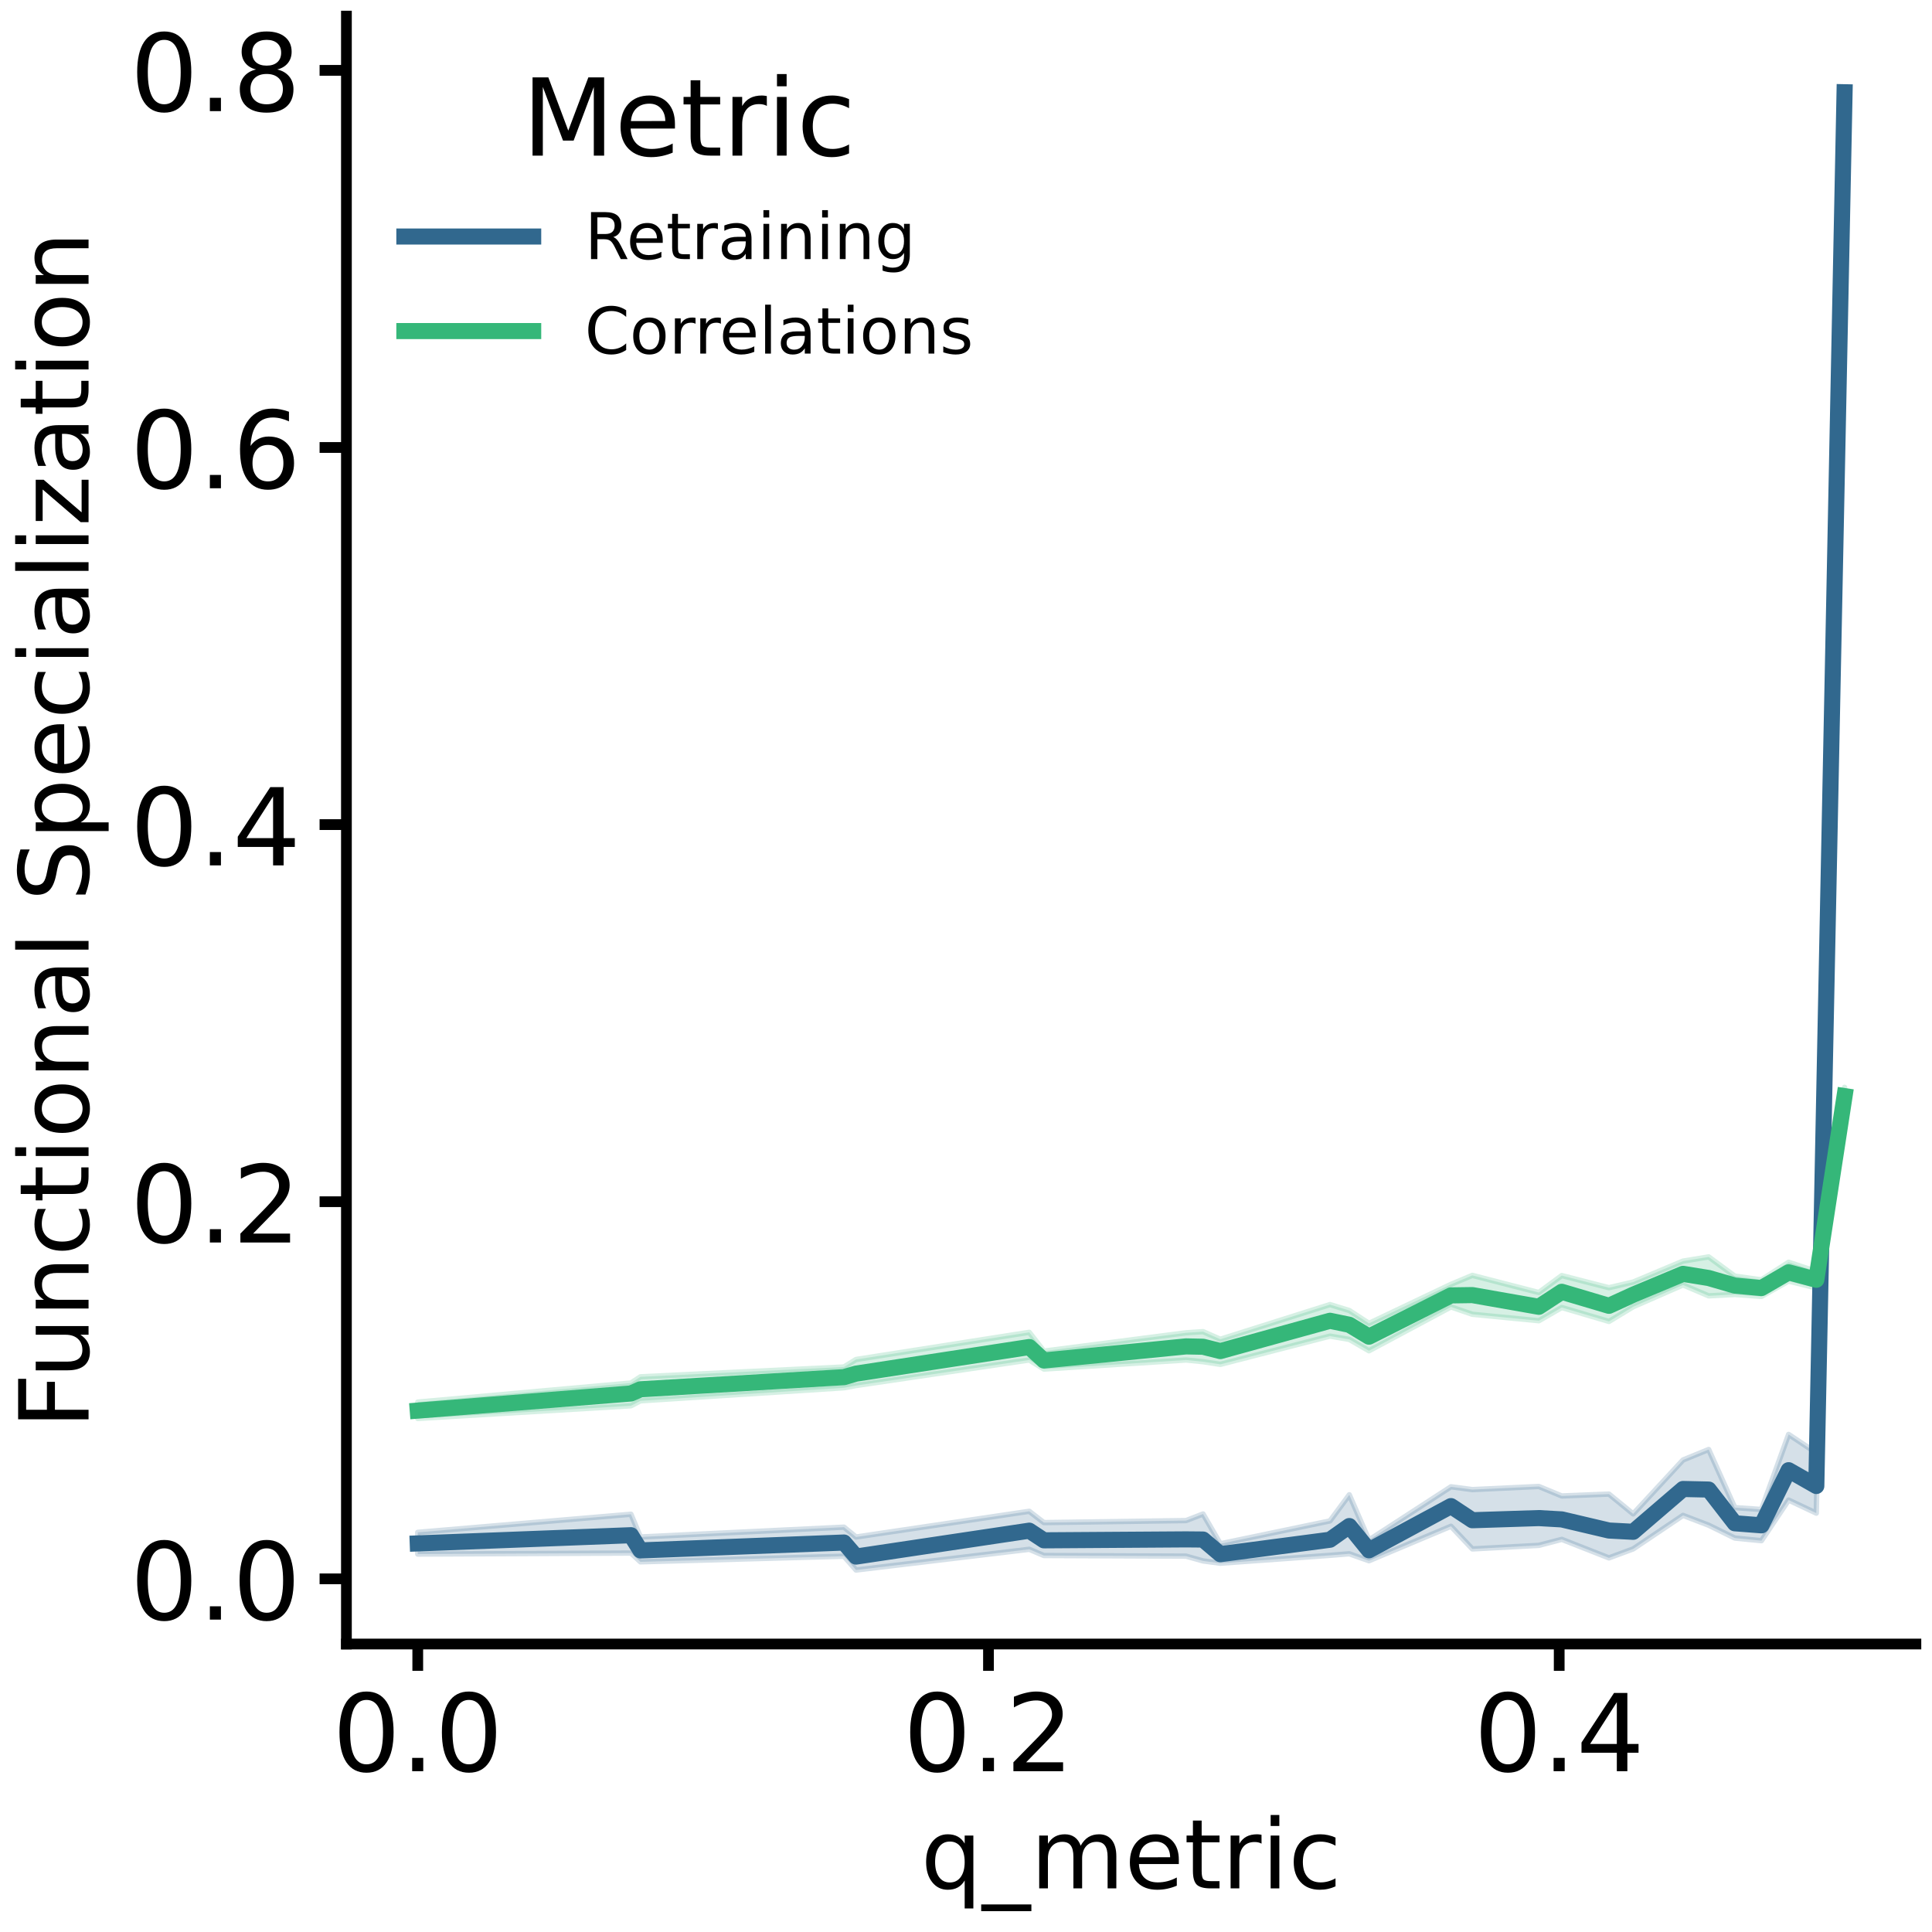
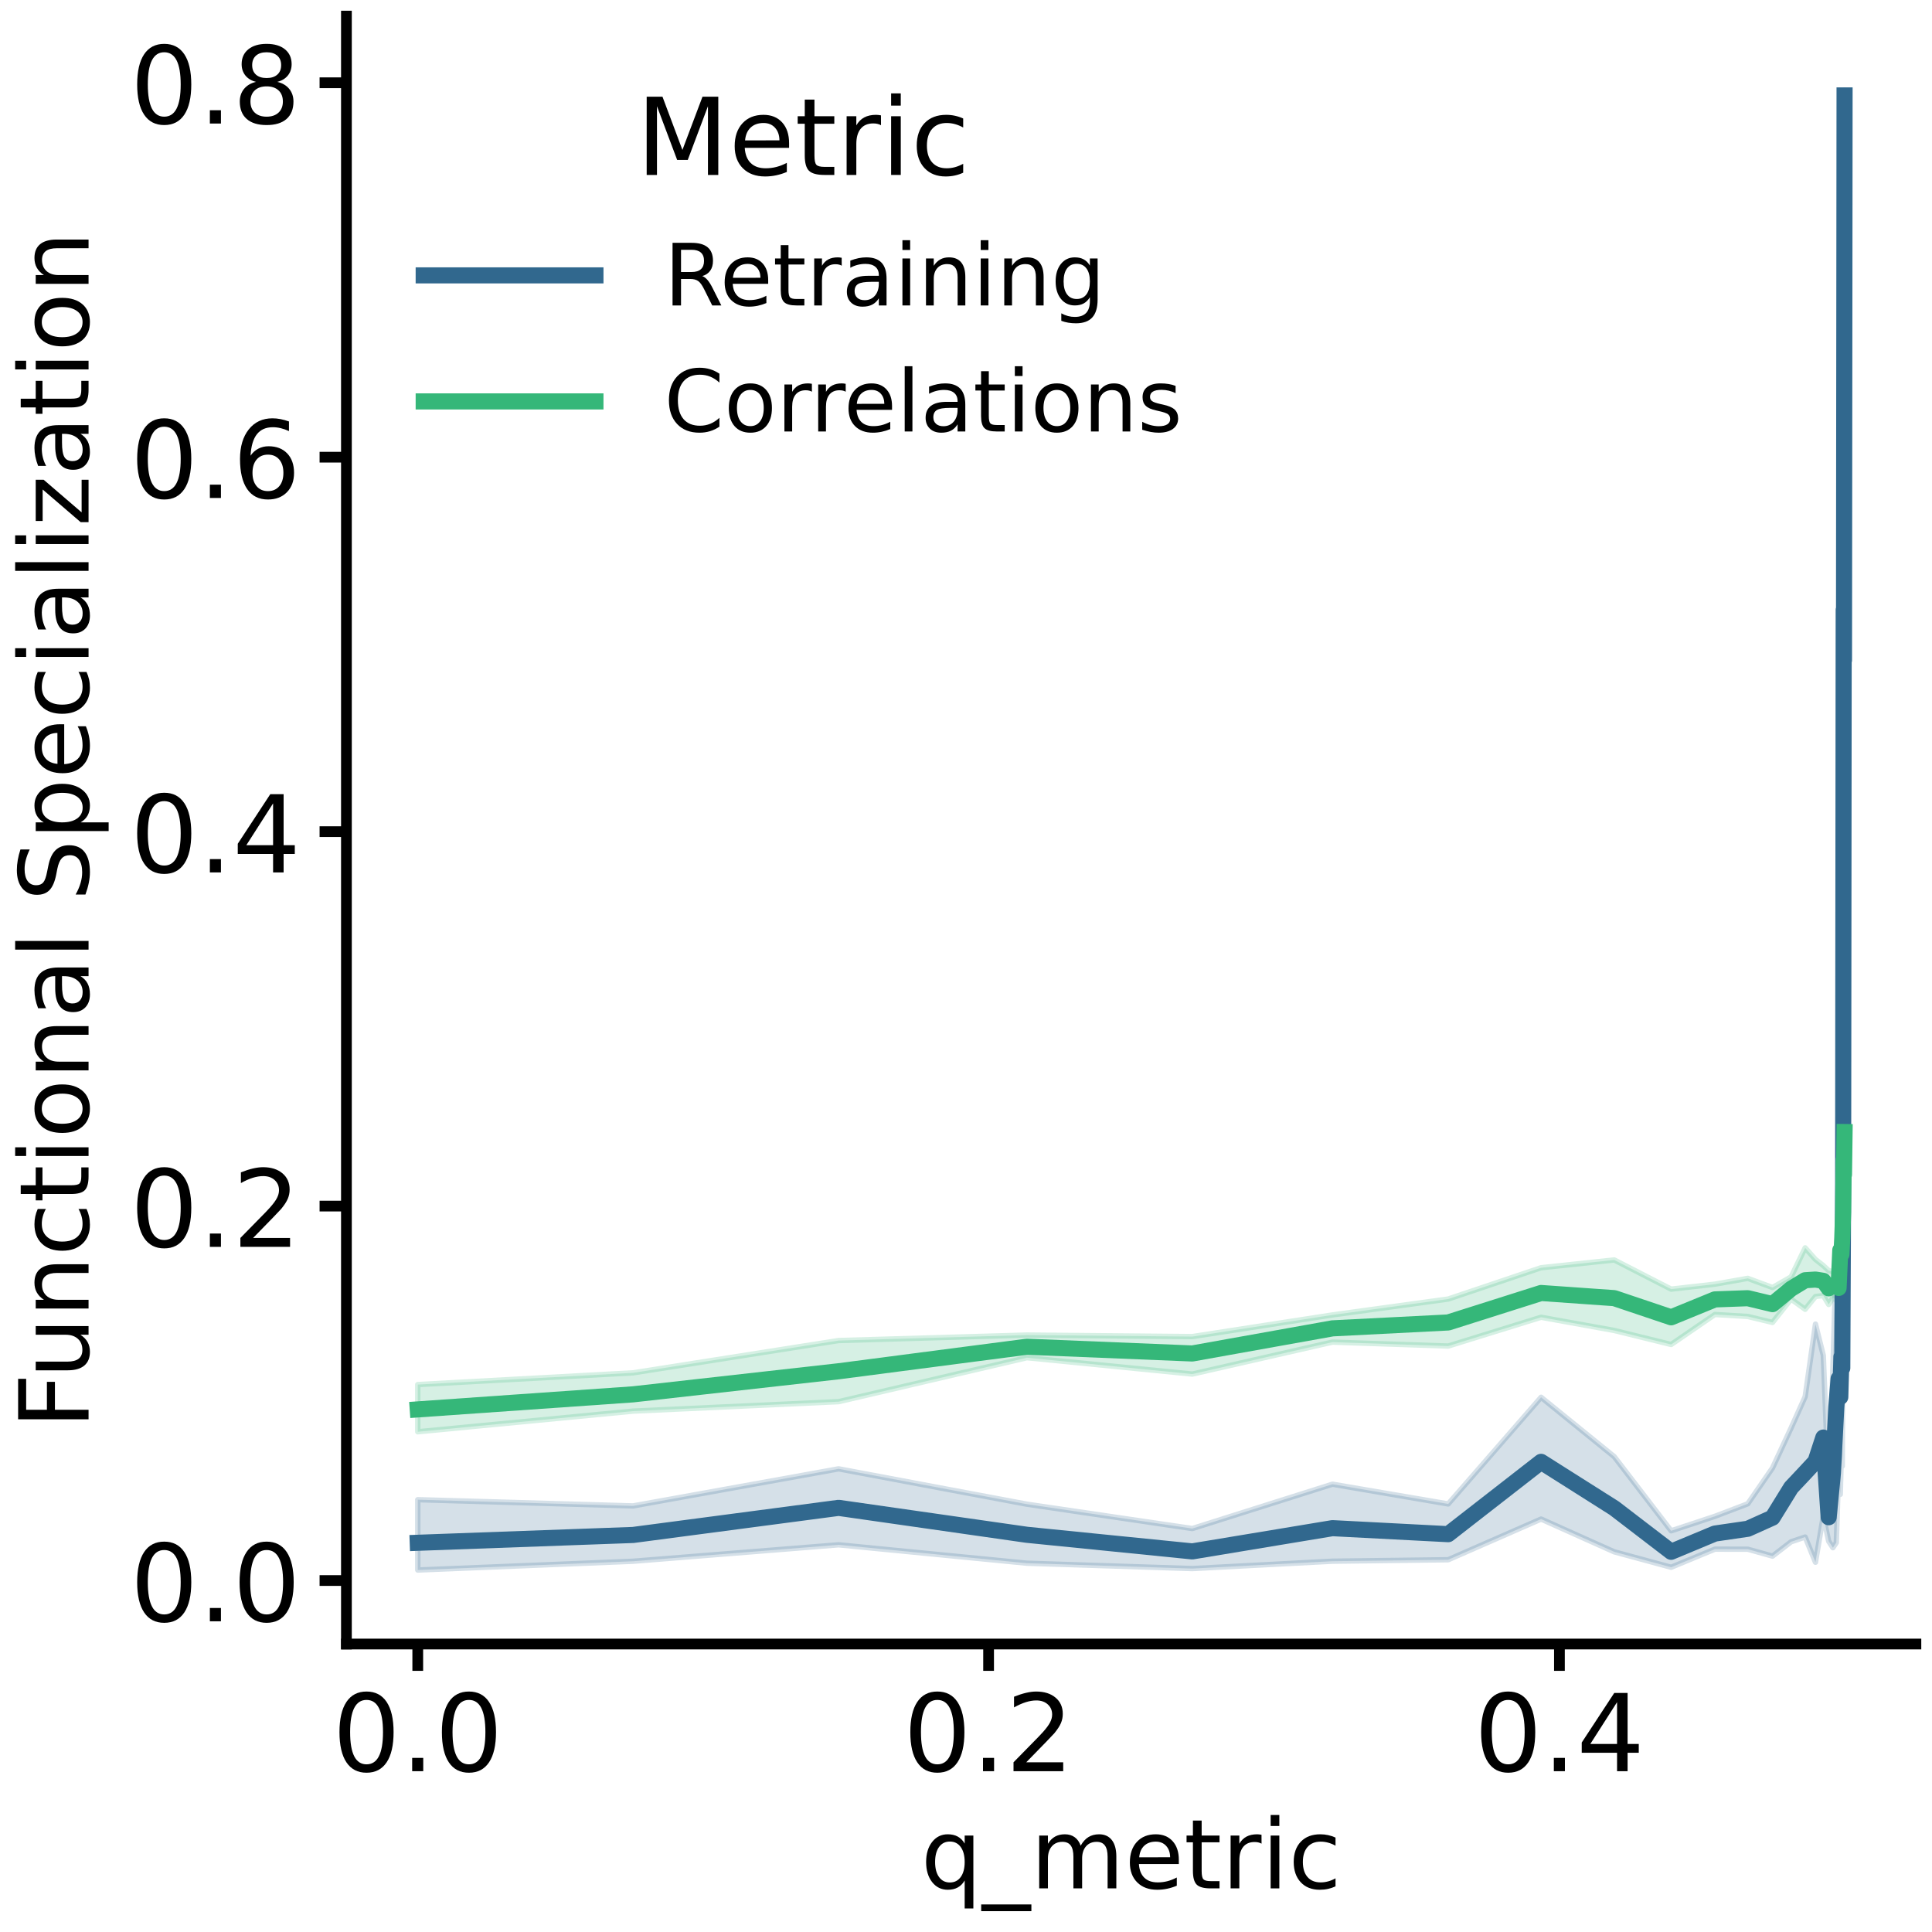
<svg xmlns="http://www.w3.org/2000/svg" xmlns:xlink="http://www.w3.org/1999/xlink" width="360pt" height="360pt" viewBox="0 0 360 360" version="1.1">
  <defs>
    <style type="text/css">*{stroke-linejoin: round; stroke-linecap: butt}</style>
  </defs>
  <g id="figure_1">
    <g id="patch_1">
      <path d="M 0 360  L 360 360  L 360 0  L 0 0  z " style="fill: #ffffff" />
    </g>
    <g id="axes_1">
      <g id="patch_2">
        <path d="M 64.55 306.34  L 357 306.34  L 357 3  L 64.55 3  z " style="fill: #ffffff" />
      </g>
      <g id="PolyCollection_1">
        <defs>
-           <path id="me337a969f6" d="M 77.843 -74.469  L 77.843 -70.418  L 117.57 -70.611  L 119.337 -68.975  L 157.257 -70.021  L 159.514 -67.448  L 191.785 -71.312  L 194.517 -70.15  L 221.001 -70.036  L 224.171 -69.142  L 227.391 -68.717  L 247.822 -70.184  L 251.424 -70.475  L 255.086 -69.179  L 270.365 -75.602  L 274.351 -71.382  L 286.736 -72.042  L 291.013 -73.161  L 299.803 -69.71  L 304.319 -71.382  L 313.609 -77.629  L 318.386 -75.8  L 323.256 -73.406  L 328.219 -72.917  L 333.281 -80.483  L 338.442 -78.048  L 343.707 -342.399  L 343.707 -343.212  L 343.707 -343.212  L 338.442 -89.279  L 333.281 -92.717  L 328.219 -78.731  L 323.256 -79.08  L 318.386 -89.906  L 313.609 -87.956  L 304.319 -77.908  L 299.803 -81.601  L 291.013 -81.249  L 286.736 -83.019  L 274.351 -82.436  L 270.365 -82.959  L 255.086 -73.041  L 251.424 -81.472  L 247.822 -76.6  L 227.391 -72.341  L 224.171 -77.89  L 221.001 -76.664  L 194.517 -76.287  L 191.785 -78.392  L 159.514 -73.602  L 157.257 -75.437  L 119.337 -73.607  L 117.57 -77.843  L 77.843 -74.469  z " style="stroke: #31688e; stroke-opacity: 0.2" />
+           <path id="m601f3a37ee" d="M 77.843 -80.554  L 77.843 -67.448  L 117.965 -69.083  L 156.267 -72.147  L 191.347 -68.719  L 222.165 -67.719  L 248.285 -69.092  L 269.851 -69.365  L 287.16 -76.945  L 300.789 -70.839  L 311.394 -67.963  L 319.546 -71.337  L 325.676 -71.326  L 330.283 -70.04  L 333.741 -72.709  L 336.365 -73.597  L 338.286 -68.897  L 339.748 -77.514  L 340.746 -72.815  L 341.535 -71.606  L 342.169 -72.551  L 342.592 -85.629  L 342.91 -81.545  L 343.122 -89.378  L 343.282 -86.81  L 343.441 -121.398  L 343.547 -231.105  L 343.6 -221.753  L 343.707 -341.254  L 343.707 -343.212  L 343.707 -343.212  L 343.6 -252.211  L 343.547 -261.76  L 343.441 -158.87  L 343.282 -124.916  L 343.122 -129.081  L 342.91 -121.964  L 342.592 -122.952  L 342.169 -126.714  L 341.535 -105.07  L 340.746 -82.331  L 339.748 -107.434  L 338.286 -113.271  L 336.365 -99.75  L 333.741 -93.911  L 330.283 -86.473  L 325.676 -79.794  L 319.546 -77.455  L 311.394 -74.756  L 300.789 -88.575  L 287.16 -99.636  L 269.851 -79.762  L 248.285 -83.442  L 222.165 -75.178  L 191.347 -79.718  L 156.267 -86.303  L 117.965 -79.395  L 77.843 -80.554  z " style="stroke: #31688e; stroke-opacity: 0.2" />
        </defs>
-         <g clip-path="url(#pd1ee812da4)">
-           <use xlink:href="#me337a969f6" x="0" y="360" style="fill: #31688e; fill-opacity: 0.2; stroke: #31688e; stroke-opacity: 0.2" />
+         <g clip-path="url(#pce402146ae)">
+           <use xlink:href="#m601f3a37ee" x="0" y="360" style="fill: #31688e; fill-opacity: 0.2; stroke: #31688e; stroke-opacity: 0.2" />
        </g>
      </g>
      <g id="PolyCollection_2">
        <defs>
-           <path id="m2a2a466e26" d="M 77.843 -98.74  L 77.843 -95.688  L 117.57 -98.054  L 119.337 -98.975  L 157.257 -101.41  L 159.514 -101.825  L 191.785 -106.588  L 194.517 -104.895  L 221.001 -106.582  L 224.171 -106.265  L 227.391 -105.771  L 247.822 -111.034  L 251.424 -110.42  L 255.086 -108.303  L 270.365 -116.472  L 274.351 -115.103  L 286.736 -113.899  L 291.013 -116.362  L 299.803 -113.77  L 304.319 -116.502  L 313.609 -120.57  L 318.386 -118.537  L 323.256 -118.794  L 328.219 -118.431  L 333.281 -121.297  L 338.442 -120.003  L 343.707 -154.28  L 343.707 -157.393  L 343.707 -157.393  L 338.442 -123.093  L 333.281 -124.797  L 328.219 -121.523  L 323.256 -122.215  L 318.386 -125.796  L 313.609 -125.012  L 304.319 -121.108  L 299.803 -120.055  L 291.013 -122.316  L 286.736 -119.158  L 274.351 -122.353  L 270.365 -120.677  L 255.086 -113.41  L 251.424 -115.805  L 247.822 -116.91  L 227.391 -110.45  L 224.171 -111.868  L 221.001 -111.653  L 194.517 -108.237  L 191.785 -111.741  L 159.514 -106.682  L 157.257 -105.281  L 119.337 -103.452  L 117.57 -102.296  L 77.843 -98.74  z " style="stroke: #35b779; stroke-opacity: 0.2" />
+           <path id="m8d324ec497" d="M 77.843 -102.006  L 77.843 -93.209  L 117.965 -97.06  L 156.267 -98.821  L 191.347 -107.012  L 222.165 -103.964  L 248.285 -109.916  L 269.851 -109.182  L 287.16 -114.546  L 300.789 -112.086  L 311.394 -109.474  L 319.546 -115.064  L 325.676 -114.695  L 330.283 -113.581  L 333.741 -117.93  L 336.365 -116.033  L 338.286 -118.415  L 339.748 -118.59  L 340.746 -116.93  L 341.535 -118.199  L 342.169 -117.808  L 342.592 -116.636  L 342.91 -124.437  L 343.122 -122.223  L 343.282 -125.904  L 343.441 -129.273  L 343.547 -140.076  L 343.6 -137.992  L 343.707 -145.638  L 343.707 -153.138  L 343.707 -153.138  L 343.6 -144.708  L 343.547 -147.656  L 343.441 -139.238  L 343.282 -133.793  L 343.122 -130.479  L 342.91 -129.899  L 342.592 -123.216  L 342.169 -123.344  L 341.535 -123.059  L 340.746 -123.235  L 339.748 -124.177  L 338.286 -125.32  L 336.365 -127.483  L 333.741 -122.066  L 330.283 -120.089  L 325.676 -121.798  L 319.546 -120.714  L 311.394 -119.79  L 300.789 -125.228  L 287.16 -123.775  L 269.851 -117.943  L 248.285 -114.981  L 222.165 -110.947  L 191.347 -111.234  L 156.267 -110.21  L 117.965 -104.192  L 77.843 -102.006  z " style="stroke: #35b779; stroke-opacity: 0.2" />
        </defs>
-         <g clip-path="url(#pd1ee812da4)">
-           <use xlink:href="#m2a2a466e26" x="0" y="360" style="fill: #35b779; fill-opacity: 0.2; stroke: #35b779; stroke-opacity: 0.2" />
+         <g clip-path="url(#pce402146ae)">
+           <use xlink:href="#m8d324ec497" x="0" y="360" style="fill: #35b779; fill-opacity: 0.2; stroke: #35b779; stroke-opacity: 0.2" />
        </g>
      </g>
      <g id="matplotlib.axis_1">
        <g id="xtick_1">
          <g id="line2d_1">
            <defs>
-               <path id="m4f57699efb" d="M 0 0  L 0 5  " style="stroke: #000000; stroke-width: 2" />
-             </defs>
-             <g>
-               <use xlink:href="#m4f57699efb" x="77.843" y="306.34" style="stroke: #000000; stroke-width: 2" />
+               <path id="ma1241550b5" d="M 0 0  L 0 5  " style="stroke: #000000; stroke-width: 2" />
+             </defs>
+             <g>
+               <use xlink:href="#ma1241550b5" x="77.843" y="306.34" style="stroke: #000000; stroke-width: 2" />
            </g>
          </g>
          <g id="text_1">
            <g transform="translate(61.94027 330.0366) scale(0.2 -0.2)">
              <defs>
                <path id="DejaVuSans-30" d="M 2034 4250  Q 1547 4250 1301 3770  Q 1056 3291 1056 2328  Q 1056 1369 1301 889  Q 1547 409 2034 409  Q 2525 409 2770 889  Q 3016 1369 3016 2328  Q 3016 3291 2770 3770  Q 2525 4250 2034 4250  z M 2034 4750  Q 2819 4750 3233 4129  Q 3647 3509 3647 2328  Q 3647 1150 3233 529  Q 2819 -91 2034 -91  Q 1250 -91 836 529  Q 422 1150 422 2328  Q 422 3509 836 4129  Q 1250 4750 2034 4750  z " transform="scale(0.015625)" />
                <path id="DejaVuSans-2e" d="M 684 794  L 1344 794  L 1344 0  L 684 0  L 684 794  z " transform="scale(0.015625)" />
              </defs>
              <use xlink:href="#DejaVuSans-30" />
              <use xlink:href="#DejaVuSans-2e" x="63.623" />
              <use xlink:href="#DejaVuSans-30" x="95.41" />
            </g>
          </g>
        </g>
        <g id="xtick_2">
          <g id="line2d_2">
            <g>
-               <use xlink:href="#m4f57699efb" x="184.189" y="306.34" style="stroke: #000000; stroke-width: 2" />
+               <use xlink:href="#ma1241550b5" x="184.21" y="306.34" style="stroke: #000000; stroke-width: 2" />
            </g>
          </g>
          <g id="text_2">
-             <g transform="translate(168.2856 330.0366) scale(0.2 -0.2)">
+             <g transform="translate(168.3068 330.0366) scale(0.2 -0.2)">
              <defs>
                <path id="DejaVuSans-32" d="M 1228 531  L 3431 531  L 3431 0  L 469 0  L 469 531  Q 828 903 1448 1529  Q 2069 2156 2228 2338  Q 2531 2678 2651 2914  Q 2772 3150 2772 3378  Q 2772 3750 2511 3984  Q 2250 4219 1831 4219  Q 1534 4219 1204 4116  Q 875 4013 500 3803  L 500 4441  Q 881 4594 1212 4672  Q 1544 4750 1819 4750  Q 2544 4750 2975 4387  Q 3406 4025 3406 3419  Q 3406 3131 3298 2873  Q 3191 2616 2906 2266  Q 2828 2175 2409 1742  Q 1991 1309 1228 531  z " transform="scale(0.015625)" />
              </defs>
              <use xlink:href="#DejaVuSans-30" />
              <use xlink:href="#DejaVuSans-2e" x="63.623" />
              <use xlink:href="#DejaVuSans-32" x="95.41" />
            </g>
          </g>
        </g>
        <g id="xtick_3">
          <g id="line2d_3">
            <g>
-               <use xlink:href="#m4f57699efb" x="290.534" y="306.34" style="stroke: #000000; stroke-width: 2" />
+               <use xlink:href="#ma1241550b5" x="290.577" y="306.34" style="stroke: #000000; stroke-width: 2" />
            </g>
          </g>
          <g id="text_3">
-             <g transform="translate(274.6308 330.0366) scale(0.2 -0.2)">
+             <g transform="translate(274.6734 330.0366) scale(0.2 -0.2)">
              <defs>
                <path id="DejaVuSans-34" d="M 2419 4116  L 825 1625  L 2419 1625  L 2419 4116  z M 2253 4666  L 3047 4666  L 3047 1625  L 3713 1625  L 3713 1100  L 3047 1100  L 3047 0  L 2419 0  L 2419 1100  L 313 1100  L 313 1709  L 2253 4666  z " transform="scale(0.015625)" />
              </defs>
              <use xlink:href="#DejaVuSans-30" />
              <use xlink:href="#DejaVuSans-2e" x="63.623" />
              <use xlink:href="#DejaVuSans-34" x="95.41" />
            </g>
          </g>
        </g>
        <g id="text_4">
          <g transform="translate(171.58 351.8732) scale(0.18 -0.18)">
            <defs>
              <path id="DejaVuSans-71" d="M 947 1747  Q 947 1113 1208 752  Q 1469 391 1925 391  Q 2381 391 2643 752  Q 2906 1113 2906 1747  Q 2906 2381 2643 2742  Q 2381 3103 1925 3103  Q 1469 3103 1208 2742  Q 947 2381 947 1747  z M 2906 525  Q 2725 213 2448 61  Q 2172 -91 1784 -91  Q 1150 -91 751 415  Q 353 922 353 1747  Q 353 2572 751 3078  Q 1150 3584 1784 3584  Q 2172 3584 2448 3432  Q 2725 3281 2906 2969  L 2906 3500  L 3481 3500  L 3481 -1331  L 2906 -1331  L 2906 525  z " transform="scale(0.015625)" />
              <path id="DejaVuSans-5f" d="M 3263 -1063  L 3263 -1509  L -63 -1509  L -63 -1063  L 3263 -1063  z " transform="scale(0.015625)" />
              <path id="DejaVuSans-6d" d="M 3328 2828  Q 3544 3216 3844 3400  Q 4144 3584 4550 3584  Q 5097 3584 5394 3201  Q 5691 2819 5691 2113  L 5691 0  L 5113 0  L 5113 2094  Q 5113 2597 4934 2840  Q 4756 3084 4391 3084  Q 3944 3084 3684 2787  Q 3425 2491 3425 1978  L 3425 0  L 2847 0  L 2847 2094  Q 2847 2600 2669 2842  Q 2491 3084 2119 3084  Q 1678 3084 1418 2786  Q 1159 2488 1159 1978  L 1159 0  L 581 0  L 581 3500  L 1159 3500  L 1159 2956  Q 1356 3278 1631 3431  Q 1906 3584 2284 3584  Q 2666 3584 2933 3390  Q 3200 3197 3328 2828  z " transform="scale(0.015625)" />
              <path id="DejaVuSans-65" d="M 3597 1894  L 3597 1613  L 953 1613  Q 991 1019 1311 708  Q 1631 397 2203 397  Q 2534 397 2845 478  Q 3156 559 3463 722  L 3463 178  Q 3153 47 2828 -22  Q 2503 -91 2169 -91  Q 1331 -91 842 396  Q 353 884 353 1716  Q 353 2575 817 3079  Q 1281 3584 2069 3584  Q 2775 3584 3186 3129  Q 3597 2675 3597 1894  z M 3022 2063  Q 3016 2534 2758 2815  Q 2500 3097 2075 3097  Q 1594 3097 1305 2825  Q 1016 2553 972 2059  L 3022 2063  z " transform="scale(0.015625)" />
              <path id="DejaVuSans-74" d="M 1172 4494  L 1172 3500  L 2356 3500  L 2356 3053  L 1172 3053  L 1172 1153  Q 1172 725 1289 603  Q 1406 481 1766 481  L 2356 481  L 2356 0  L 1766 0  Q 1100 0 847 248  Q 594 497 594 1153  L 594 3053  L 172 3053  L 172 3500  L 594 3500  L 594 4494  L 1172 4494  z " transform="scale(0.015625)" />
              <path id="DejaVuSans-72" d="M 2631 2963  Q 2534 3019 2420 3045  Q 2306 3072 2169 3072  Q 1681 3072 1420 2755  Q 1159 2438 1159 1844  L 1159 0  L 581 0  L 581 3500  L 1159 3500  L 1159 2956  Q 1341 3275 1631 3429  Q 1922 3584 2338 3584  Q 2397 3584 2469 3576  Q 2541 3569 2628 3553  L 2631 2963  z " transform="scale(0.015625)" />
              <path id="DejaVuSans-69" d="M 603 3500  L 1178 3500  L 1178 0  L 603 0  L 603 3500  z M 603 4863  L 1178 4863  L 1178 4134  L 603 4134  L 603 4863  z " transform="scale(0.015625)" />
              <path id="DejaVuSans-63" d="M 3122 3366  L 3122 2828  Q 2878 2963 2633 3030  Q 2388 3097 2138 3097  Q 1578 3097 1268 2742  Q 959 2388 959 1747  Q 959 1106 1268 751  Q 1578 397 2138 397  Q 2388 397 2633 464  Q 2878 531 3122 666  L 3122 134  Q 2881 22 2623 -34  Q 2366 -91 2075 -91  Q 1284 -91 818 406  Q 353 903 353 1747  Q 353 2603 823 3093  Q 1294 3584 2113 3584  Q 2378 3584 2631 3529  Q 2884 3475 3122 3366  z " transform="scale(0.015625)" />
            </defs>
            <use xlink:href="#DejaVuSans-71" />
            <use xlink:href="#DejaVuSans-5f" x="63.477" />
            <use xlink:href="#DejaVuSans-6d" x="113.477" />
            <use xlink:href="#DejaVuSans-65" x="210.889" />
            <use xlink:href="#DejaVuSans-74" x="272.412" />
            <use xlink:href="#DejaVuSans-72" x="311.621" />
            <use xlink:href="#DejaVuSans-69" x="352.734" />
            <use xlink:href="#DejaVuSans-63" x="380.518" />
          </g>
        </g>
      </g>
      <g id="matplotlib.axis_2">
        <g id="ytick_1">
          <g id="line2d_4">
            <defs>
-               <path id="m37a5b8d7dd" d="M 0 0  L -5 0  " style="stroke: #000000; stroke-width: 2" />
-             </defs>
-             <g>
-               <use xlink:href="#m37a5b8d7dd" x="64.55" y="294.194" style="stroke: #000000; stroke-width: 2" />
+               <path id="m64c9be7884" d="M 0 0  L -5 0  " style="stroke: #000000; stroke-width: 2" />
+             </defs>
+             <g>
+               <use xlink:href="#m64c9be7884" x="64.55" y="294.507" style="stroke: #000000; stroke-width: 2" />
            </g>
          </g>
          <g id="text_5">
-             <g transform="translate(24.24399 301.792) scale(0.2 -0.2)">
+             <g transform="translate(24.24399 302.1052) scale(0.2 -0.2)">
              <use xlink:href="#DejaVuSans-30" />
              <use xlink:href="#DejaVuSans-2e" x="63.623" />
              <use xlink:href="#DejaVuSans-30" x="95.41" />
            </g>
          </g>
        </g>
        <g id="ytick_2">
          <g id="line2d_5">
            <g>
-               <use xlink:href="#m37a5b8d7dd" x="64.55" y="223.923" style="stroke: #000000; stroke-width: 2" />
+               <use xlink:href="#m64c9be7884" x="64.55" y="224.735" style="stroke: #000000; stroke-width: 2" />
            </g>
          </g>
          <g id="text_6">
-             <g transform="translate(24.24399 231.521) scale(0.2 -0.2)">
+             <g transform="translate(24.24399 232.3336) scale(0.2 -0.2)">
              <use xlink:href="#DejaVuSans-30" />
              <use xlink:href="#DejaVuSans-2e" x="63.623" />
              <use xlink:href="#DejaVuSans-32" x="95.41" />
            </g>
          </g>
        </g>
        <g id="ytick_3">
          <g id="line2d_6">
            <g>
-               <use xlink:href="#m37a5b8d7dd" x="64.55" y="153.652" style="stroke: #000000; stroke-width: 2" />
+               <use xlink:href="#m64c9be7884" x="64.55" y="154.964" style="stroke: #000000; stroke-width: 2" />
            </g>
          </g>
          <g id="text_7">
-             <g transform="translate(24.24399 161.2501) scale(0.2 -0.2)">
+             <g transform="translate(24.24399 162.5621) scale(0.2 -0.2)">
              <use xlink:href="#DejaVuSans-30" />
              <use xlink:href="#DejaVuSans-2e" x="63.623" />
              <use xlink:href="#DejaVuSans-34" x="95.41" />
            </g>
          </g>
        </g>
        <g id="ytick_4">
          <g id="line2d_7">
            <g>
-               <use xlink:href="#m37a5b8d7dd" x="64.55" y="83.381" style="stroke: #000000; stroke-width: 2" />
+               <use xlink:href="#m64c9be7884" x="64.55" y="85.192" style="stroke: #000000; stroke-width: 2" />
            </g>
          </g>
          <g id="text_8">
-             <g transform="translate(24.24399 90.97914) scale(0.2 -0.2)">
+             <g transform="translate(24.24399 92.79058) scale(0.2 -0.2)">
              <defs>
                <path id="DejaVuSans-36" d="M 2113 2584  Q 1688 2584 1439 2293  Q 1191 2003 1191 1497  Q 1191 994 1439 701  Q 1688 409 2113 409  Q 2538 409 2786 701  Q 3034 994 3034 1497  Q 3034 2003 2786 2293  Q 2538 2584 2113 2584  z M 3366 4563  L 3366 3988  Q 3128 4100 2886 4159  Q 2644 4219 2406 4219  Q 1781 4219 1451 3797  Q 1122 3375 1075 2522  Q 1259 2794 1537 2939  Q 1816 3084 2150 3084  Q 2853 3084 3261 2657  Q 3669 2231 3669 1497  Q 3669 778 3244 343  Q 2819 -91 2113 -91  Q 1303 -91 875 529  Q 447 1150 447 2328  Q 447 3434 972 4092  Q 1497 4750 2381 4750  Q 2619 4750 2861 4703  Q 3103 4656 3366 4563  z " transform="scale(0.015625)" />
              </defs>
              <use xlink:href="#DejaVuSans-30" />
              <use xlink:href="#DejaVuSans-2e" x="63.623" />
              <use xlink:href="#DejaVuSans-36" x="95.41" />
            </g>
          </g>
        </g>
        <g id="ytick_5">
          <g id="line2d_8">
            <g>
-               <use xlink:href="#m37a5b8d7dd" x="64.55" y="13.11" style="stroke: #000000; stroke-width: 2" />
+               <use xlink:href="#m64c9be7884" x="64.55" y="15.421" style="stroke: #000000; stroke-width: 2" />
            </g>
          </g>
          <g id="text_9">
-             <g transform="translate(24.24399 20.7082) scale(0.2 -0.2)">
+             <g transform="translate(24.24399 23.01905) scale(0.2 -0.2)">
              <defs>
                <path id="DejaVuSans-38" d="M 2034 2216  Q 1584 2216 1326 1975  Q 1069 1734 1069 1313  Q 1069 891 1326 650  Q 1584 409 2034 409  Q 2484 409 2743 651  Q 3003 894 3003 1313  Q 3003 1734 2745 1975  Q 2488 2216 2034 2216  z M 1403 2484  Q 997 2584 770 2862  Q 544 3141 544 3541  Q 544 4100 942 4425  Q 1341 4750 2034 4750  Q 2731 4750 3128 4425  Q 3525 4100 3525 3541  Q 3525 3141 3298 2862  Q 3072 2584 2669 2484  Q 3125 2378 3379 2068  Q 3634 1759 3634 1313  Q 3634 634 3220 271  Q 2806 -91 2034 -91  Q 1263 -91 848 271  Q 434 634 434 1313  Q 434 1759 690 2068  Q 947 2378 1403 2484  z M 1172 3481  Q 1172 3119 1398 2916  Q 1625 2713 2034 2713  Q 2441 2713 2670 2916  Q 2900 3119 2900 3481  Q 2900 3844 2670 4047  Q 2441 4250 2034 4250  Q 1625 4250 1398 4047  Q 1172 3844 1172 3481  z " transform="scale(0.015625)" />
              </defs>
              <use xlink:href="#DejaVuSans-30" />
              <use xlink:href="#DejaVuSans-2e" x="63.623" />
              <use xlink:href="#DejaVuSans-38" x="95.41" />
            </g>
          </g>
        </g>
        <g id="text_10">
          <g transform="translate(16.50055 266.2306) rotate(-90) scale(0.18 -0.18)">
            <defs>
              <path id="DejaVuSans-46" d="M 628 4666  L 3309 4666  L 3309 4134  L 1259 4134  L 1259 2759  L 3109 2759  L 3109 2228  L 1259 2228  L 1259 0  L 628 0  L 628 4666  z " transform="scale(0.015625)" />
              <path id="DejaVuSans-75" d="M 544 1381  L 544 3500  L 1119 3500  L 1119 1403  Q 1119 906 1312 657  Q 1506 409 1894 409  Q 2359 409 2629 706  Q 2900 1003 2900 1516  L 2900 3500  L 3475 3500  L 3475 0  L 2900 0  L 2900 538  Q 2691 219 2414 64  Q 2138 -91 1772 -91  Q 1169 -91 856 284  Q 544 659 544 1381  z M 1991 3584  L 1991 3584  z " transform="scale(0.015625)" />
              <path id="DejaVuSans-6e" d="M 3513 2113  L 3513 0  L 2938 0  L 2938 2094  Q 2938 2591 2744 2837  Q 2550 3084 2163 3084  Q 1697 3084 1428 2787  Q 1159 2491 1159 1978  L 1159 0  L 581 0  L 581 3500  L 1159 3500  L 1159 2956  Q 1366 3272 1645 3428  Q 1925 3584 2291 3584  Q 2894 3584 3203 3211  Q 3513 2838 3513 2113  z " transform="scale(0.015625)" />
              <path id="DejaVuSans-6f" d="M 1959 3097  Q 1497 3097 1228 2736  Q 959 2375 959 1747  Q 959 1119 1226 758  Q 1494 397 1959 397  Q 2419 397 2687 759  Q 2956 1122 2956 1747  Q 2956 2369 2687 2733  Q 2419 3097 1959 3097  z M 1959 3584  Q 2709 3584 3137 3096  Q 3566 2609 3566 1747  Q 3566 888 3137 398  Q 2709 -91 1959 -91  Q 1206 -91 779 398  Q 353 888 353 1747  Q 353 2609 779 3096  Q 1206 3584 1959 3584  z " transform="scale(0.015625)" />
              <path id="DejaVuSans-61" d="M 2194 1759  Q 1497 1759 1228 1600  Q 959 1441 959 1056  Q 959 750 1161 570  Q 1363 391 1709 391  Q 2188 391 2477 730  Q 2766 1069 2766 1631  L 2766 1759  L 2194 1759  z M 3341 1997  L 3341 0  L 2766 0  L 2766 531  Q 2569 213 2275 61  Q 1981 -91 1556 -91  Q 1019 -91 701 211  Q 384 513 384 1019  Q 384 1609 779 1909  Q 1175 2209 1959 2209  L 2766 2209  L 2766 2266  Q 2766 2663 2505 2880  Q 2244 3097 1772 3097  Q 1472 3097 1187 3025  Q 903 2953 641 2809  L 641 3341  Q 956 3463 1253 3523  Q 1550 3584 1831 3584  Q 2591 3584 2966 3190  Q 3341 2797 3341 1997  z " transform="scale(0.015625)" />
              <path id="DejaVuSans-6c" d="M 603 4863  L 1178 4863  L 1178 0  L 603 0  L 603 4863  z " transform="scale(0.015625)" />
              <path id="DejaVuSans-20" transform="scale(0.015625)" />
              <path id="DejaVuSans-53" d="M 3425 4513  L 3425 3897  Q 3066 4069 2747 4153  Q 2428 4238 2131 4238  Q 1616 4238 1336 4038  Q 1056 3838 1056 3469  Q 1056 3159 1242 3001  Q 1428 2844 1947 2747  L 2328 2669  Q 3034 2534 3370 2195  Q 3706 1856 3706 1288  Q 3706 609 3251 259  Q 2797 -91 1919 -91  Q 1588 -91 1214 -16  Q 841 59 441 206  L 441 856  Q 825 641 1194 531  Q 1563 422 1919 422  Q 2459 422 2753 634  Q 3047 847 3047 1241  Q 3047 1584 2836 1778  Q 2625 1972 2144 2069  L 1759 2144  Q 1053 2284 737 2584  Q 422 2884 422 3419  Q 422 4038 858 4394  Q 1294 4750 2059 4750  Q 2388 4750 2728 4690  Q 3069 4631 3425 4513  z " transform="scale(0.015625)" />
              <path id="DejaVuSans-70" d="M 1159 525  L 1159 -1331  L 581 -1331  L 581 3500  L 1159 3500  L 1159 2969  Q 1341 3281 1617 3432  Q 1894 3584 2278 3584  Q 2916 3584 3314 3078  Q 3713 2572 3713 1747  Q 3713 922 3314 415  Q 2916 -91 2278 -91  Q 1894 -91 1617 61  Q 1341 213 1159 525  z M 3116 1747  Q 3116 2381 2855 2742  Q 2594 3103 2138 3103  Q 1681 3103 1420 2742  Q 1159 2381 1159 1747  Q 1159 1113 1420 752  Q 1681 391 2138 391  Q 2594 391 2855 752  Q 3116 1113 3116 1747  z " transform="scale(0.015625)" />
              <path id="DejaVuSans-7a" d="M 353 3500  L 3084 3500  L 3084 2975  L 922 459  L 3084 459  L 3084 0  L 275 0  L 275 525  L 2438 3041  L 353 3041  L 353 3500  z " transform="scale(0.015625)" />
            </defs>
            <use xlink:href="#DejaVuSans-46" />
            <use xlink:href="#DejaVuSans-75" x="52.02" />
            <use xlink:href="#DejaVuSans-6e" x="115.398" />
            <use xlink:href="#DejaVuSans-63" x="178.777" />
            <use xlink:href="#DejaVuSans-74" x="233.758" />
            <use xlink:href="#DejaVuSans-69" x="272.967" />
            <use xlink:href="#DejaVuSans-6f" x="300.75" />
            <use xlink:href="#DejaVuSans-6e" x="361.932" />
            <use xlink:href="#DejaVuSans-61" x="425.311" />
            <use xlink:href="#DejaVuSans-6c" x="486.59" />
            <use xlink:href="#DejaVuSans-20" x="514.373" />
            <use xlink:href="#DejaVuSans-53" x="546.16" />
            <use xlink:href="#DejaVuSans-70" x="609.637" />
            <use xlink:href="#DejaVuSans-65" x="673.113" />
            <use xlink:href="#DejaVuSans-63" x="734.637" />
            <use xlink:href="#DejaVuSans-69" x="789.617" />
            <use xlink:href="#DejaVuSans-61" x="817.4" />
            <use xlink:href="#DejaVuSans-6c" x="878.68" />
            <use xlink:href="#DejaVuSans-69" x="906.463" />
            <use xlink:href="#DejaVuSans-7a" x="934.246" />
            <use xlink:href="#DejaVuSans-61" x="986.736" />
            <use xlink:href="#DejaVuSans-74" x="1048.016" />
            <use xlink:href="#DejaVuSans-69" x="1087.225" />
            <use xlink:href="#DejaVuSans-6f" x="1115.008" />
            <use xlink:href="#DejaVuSans-6e" x="1176.189" />
          </g>
        </g>
      </g>
      <g id="line2d_9">
-         <path d="M 77.843 287.593  L 117.57 286.064  L 119.337 288.898  L 157.257 287.428  L 159.514 290.046  L 191.785 285.219  L 194.517 287.017  L 221.001 286.841  L 224.171 286.87  L 227.391 289.598  L 247.822 286.908  L 251.424 284.358  L 255.086 288.873  L 270.365 280.64  L 274.351 283.273  L 286.736 282.873  L 291.013 283.119  L 299.803 285.19  L 304.319 285.429  L 313.609 277.451  L 318.386 277.557  L 323.256 283.84  L 328.219 284.222  L 333.281 273.95  L 338.442 276.891  L 343.707 17.187  " clip-path="url(#pd1ee812da4)" style="fill: none; stroke: #31688e; stroke-width: 3; stroke-linecap: square" />
+         <path d="M 77.843 287.475  L 117.965 286.018  L 156.267 280.967  L 191.347 285.985  L 222.165 289.08  L 248.285 284.75  L 269.851 285.871  L 287.16 272.393  L 300.789 281.021  L 311.394 289.152  L 319.546 285.755  L 325.676 284.864  L 330.283 282.792  L 333.741 277.189  L 336.365 274.399  L 338.286 272.328  L 339.748 267.871  L 340.746 282.714  L 341.535 274.495  L 342.169 262.2  L 342.592 256.918  L 342.91 260.315  L 343.122 252.844  L 343.282 254.906  L 343.441 220.443  L 343.547 113.625  L 343.6 123.014  L 343.707 17.784  " clip-path="url(#pce402146ae)" style="fill: none; stroke: #31688e; stroke-width: 3; stroke-linecap: square" />
      </g>
      <g id="line2d_10">
-         <path d="M 77.843 262.845  L 117.57 259.656  L 119.337 258.875  L 157.257 256.614  L 159.514 255.954  L 191.785 251.001  L 194.517 253.507  L 221.001 250.881  L 224.171 250.947  L 227.391 251.754  L 247.822 246.108  L 251.424 246.854  L 255.086 249.067  L 270.365 241.379  L 274.351 241.322  L 286.736 243.502  L 291.013 240.708  L 299.803 243.318  L 304.319 241.251  L 313.609 237.364  L 318.386 238.139  L 323.256 239.55  L 328.219 240.012  L 333.281 237.078  L 338.442 238.465  L 343.707 204.243  " clip-path="url(#pd1ee812da4)" style="fill: none; stroke: #35b779; stroke-width: 3; stroke-linecap: square" />
+         <path d="M 77.843 262.623  L 117.965 259.815  L 156.267 255.515  L 191.347 250.943  L 222.165 252.202  L 248.285 247.519  L 269.851 246.422  L 287.16 240.931  L 300.789 241.889  L 311.394 245.46  L 319.546 242.125  L 325.676 241.901  L 330.283 243.007  L 333.741 240.147  L 336.365 238.55  L 338.286 238.428  L 339.748 238.661  L 340.746 240.057  L 341.535 239.502  L 342.169 239.336  L 342.592 239.991  L 342.91 232.957  L 343.122 233.712  L 343.282 230.623  L 343.441 225.884  L 343.547 216.148  L 343.6 218.866  L 343.707 210.939  " clip-path="url(#pce402146ae)" style="fill: none; stroke: #35b779; stroke-width: 3; stroke-linecap: square" />
      </g>
      <g id="line2d_11" />
      <g id="line2d_12" />
      <g id="patch_3">
        <path d="M 64.55 306.34  L 64.55 3  " style="fill: none; stroke: #000000; stroke-width: 2; stroke-linejoin: miter; stroke-linecap: square" />
      </g>
      <g id="patch_4">
        <path d="M 64.55 306.34  L 357 306.34  " style="fill: none; stroke: #000000; stroke-width: 2; stroke-linejoin: miter; stroke-linecap: square" />
      </g>
      <g id="legend_1">
        <g id="text_11">
-           <g transform="translate(97.2693 28.99712) scale(0.2 -0.2)">
+           <g transform="translate(118.5387 32.59712) scale(0.2 -0.2)">
            <defs>
              <path id="DejaVuSans-4d" d="M 628 4666  L 1569 4666  L 2759 1491  L 3956 4666  L 4897 4666  L 4897 0  L 4281 0  L 4281 4097  L 3078 897  L 2444 897  L 1241 4097  L 1241 0  L 628 0  L 628 4666  z " transform="scale(0.015625)" />
            </defs>
            <use xlink:href="#DejaVuSans-4d" />
            <use xlink:href="#DejaVuSans-65" x="86.279" />
            <use xlink:href="#DejaVuSans-74" x="147.803" />
            <use xlink:href="#DejaVuSans-72" x="187.012" />
            <use xlink:href="#DejaVuSans-69" x="228.125" />
            <use xlink:href="#DejaVuSans-63" x="255.908" />
          </g>
        </g>
        <g id="line2d_13">
-           <path d="M 75.35 44.075  L 87.35 44.075  L 99.35 44.075  " style="fill: none; stroke: #31688e; stroke-width: 3; stroke-linecap: square" />
+           <path d="M 78.95 51.314  L 94.95 51.314  L 110.95 51.314  " style="fill: none; stroke: #31688e; stroke-width: 3; stroke-linecap: square" />
        </g>
        <g id="text_12">
-           <g transform="translate(108.9502 48.27461) scale(0.12 -0.12)">
+           <g transform="translate(123.7502 56.91399) scale(0.16 -0.16)">
            <defs>
              <path id="DejaVuSans-52" d="M 2841 2188  Q 3044 2119 3236 1894  Q 3428 1669 3622 1275  L 4263 0  L 3584 0  L 2988 1197  Q 2756 1666 2539 1819  Q 2322 1972 1947 1972  L 1259 1972  L 1259 0  L 628 0  L 628 4666  L 2053 4666  Q 2853 4666 3247 4331  Q 3641 3997 3641 3322  Q 3641 2881 3436 2590  Q 3231 2300 2841 2188  z M 1259 4147  L 1259 2491  L 2053 2491  Q 2509 2491 2742 2702  Q 2975 2913 2975 3322  Q 2975 3731 2742 3939  Q 2509 4147 2053 4147  L 1259 4147  z " transform="scale(0.015625)" />
              <path id="DejaVuSans-67" d="M 2906 1791  Q 2906 2416 2648 2759  Q 2391 3103 1925 3103  Q 1463 3103 1205 2759  Q 947 2416 947 1791  Q 947 1169 1205 825  Q 1463 481 1925 481  Q 2391 481 2648 825  Q 2906 1169 2906 1791  z M 3481 434  Q 3481 -459 3084 -895  Q 2688 -1331 1869 -1331  Q 1566 -1331 1297 -1286  Q 1028 -1241 775 -1147  L 775 -588  Q 1028 -725 1275 -790  Q 1522 -856 1778 -856  Q 2344 -856 2625 -561  Q 2906 -266 2906 331  L 2906 616  Q 2728 306 2450 153  Q 2172 0 1784 0  Q 1141 0 747 490  Q 353 981 353 1791  Q 353 2603 747 3093  Q 1141 3584 1784 3584  Q 2172 3584 2450 3431  Q 2728 3278 2906 2969  L 2906 3500  L 3481 3500  L 3481 434  z " transform="scale(0.015625)" />
            </defs>
            <use xlink:href="#DejaVuSans-52" />
            <use xlink:href="#DejaVuSans-65" x="64.982" />
            <use xlink:href="#DejaVuSans-74" x="126.506" />
            <use xlink:href="#DejaVuSans-72" x="165.715" />
            <use xlink:href="#DejaVuSans-61" x="206.828" />
            <use xlink:href="#DejaVuSans-69" x="268.107" />
            <use xlink:href="#DejaVuSans-6e" x="295.891" />
            <use xlink:href="#DejaVuSans-69" x="359.27" />
            <use xlink:href="#DejaVuSans-6e" x="387.053" />
            <use xlink:href="#DejaVuSans-67" x="450.432" />
          </g>
        </g>
        <g id="line2d_14">
-           <path d="M 75.35 61.688  L 87.35 61.688  L 99.35 61.688  " style="fill: none; stroke: #35b779; stroke-width: 3; stroke-linecap: square" />
+           <path d="M 78.95 74.799  L 94.95 74.799  L 110.95 74.799  " style="fill: none; stroke: #35b779; stroke-width: 3; stroke-linecap: square" />
        </g>
        <g id="text_13">
-           <g transform="translate(108.9502 65.88836) scale(0.12 -0.12)">
+           <g transform="translate(123.7502 80.39899) scale(0.16 -0.16)">
            <defs>
              <path id="DejaVuSans-43" d="M 4122 4306  L 4122 3641  Q 3803 3938 3442 4084  Q 3081 4231 2675 4231  Q 1875 4231 1450 3742  Q 1025 3253 1025 2328  Q 1025 1406 1450 917  Q 1875 428 2675 428  Q 3081 428 3442 575  Q 3803 722 4122 1019  L 4122 359  Q 3791 134 3420 21  Q 3050 -91 2638 -91  Q 1578 -91 968 557  Q 359 1206 359 2328  Q 359 3453 968 4101  Q 1578 4750 2638 4750  Q 3056 4750 3426 4639  Q 3797 4528 4122 4306  z " transform="scale(0.015625)" />
              <path id="DejaVuSans-73" d="M 2834 3397  L 2834 2853  Q 2591 2978 2328 3040  Q 2066 3103 1784 3103  Q 1356 3103 1142 2972  Q 928 2841 928 2578  Q 928 2378 1081 2264  Q 1234 2150 1697 2047  L 1894 2003  Q 2506 1872 2764 1633  Q 3022 1394 3022 966  Q 3022 478 2636 193  Q 2250 -91 1575 -91  Q 1294 -91 989 -36  Q 684 19 347 128  L 347 722  Q 666 556 975 473  Q 1284 391 1588 391  Q 1994 391 2212 530  Q 2431 669 2431 922  Q 2431 1156 2273 1281  Q 2116 1406 1581 1522  L 1381 1569  Q 847 1681 609 1914  Q 372 2147 372 2553  Q 372 3047 722 3315  Q 1072 3584 1716 3584  Q 2034 3584 2315 3537  Q 2597 3491 2834 3397  z " transform="scale(0.015625)" />
            </defs>
            <use xlink:href="#DejaVuSans-43" />
            <use xlink:href="#DejaVuSans-6f" x="69.824" />
            <use xlink:href="#DejaVuSans-72" x="131.006" />
            <use xlink:href="#DejaVuSans-72" x="170.369" />
            <use xlink:href="#DejaVuSans-65" x="209.232" />
            <use xlink:href="#DejaVuSans-6c" x="270.756" />
            <use xlink:href="#DejaVuSans-61" x="298.539" />
            <use xlink:href="#DejaVuSans-74" x="359.818" />
            <use xlink:href="#DejaVuSans-69" x="399.027" />
            <use xlink:href="#DejaVuSans-6f" x="426.811" />
            <use xlink:href="#DejaVuSans-6e" x="487.992" />
            <use xlink:href="#DejaVuSans-73" x="551.371" />
          </g>
        </g>
      </g>
    </g>
  </g>
  <defs>
-     <clipPath id="pd1ee812da4">
+     <clipPath id="pce402146ae">
      <rect x="64.55" y="3" width="292.45" height="303.34" />
    </clipPath>
  </defs>
</svg>
